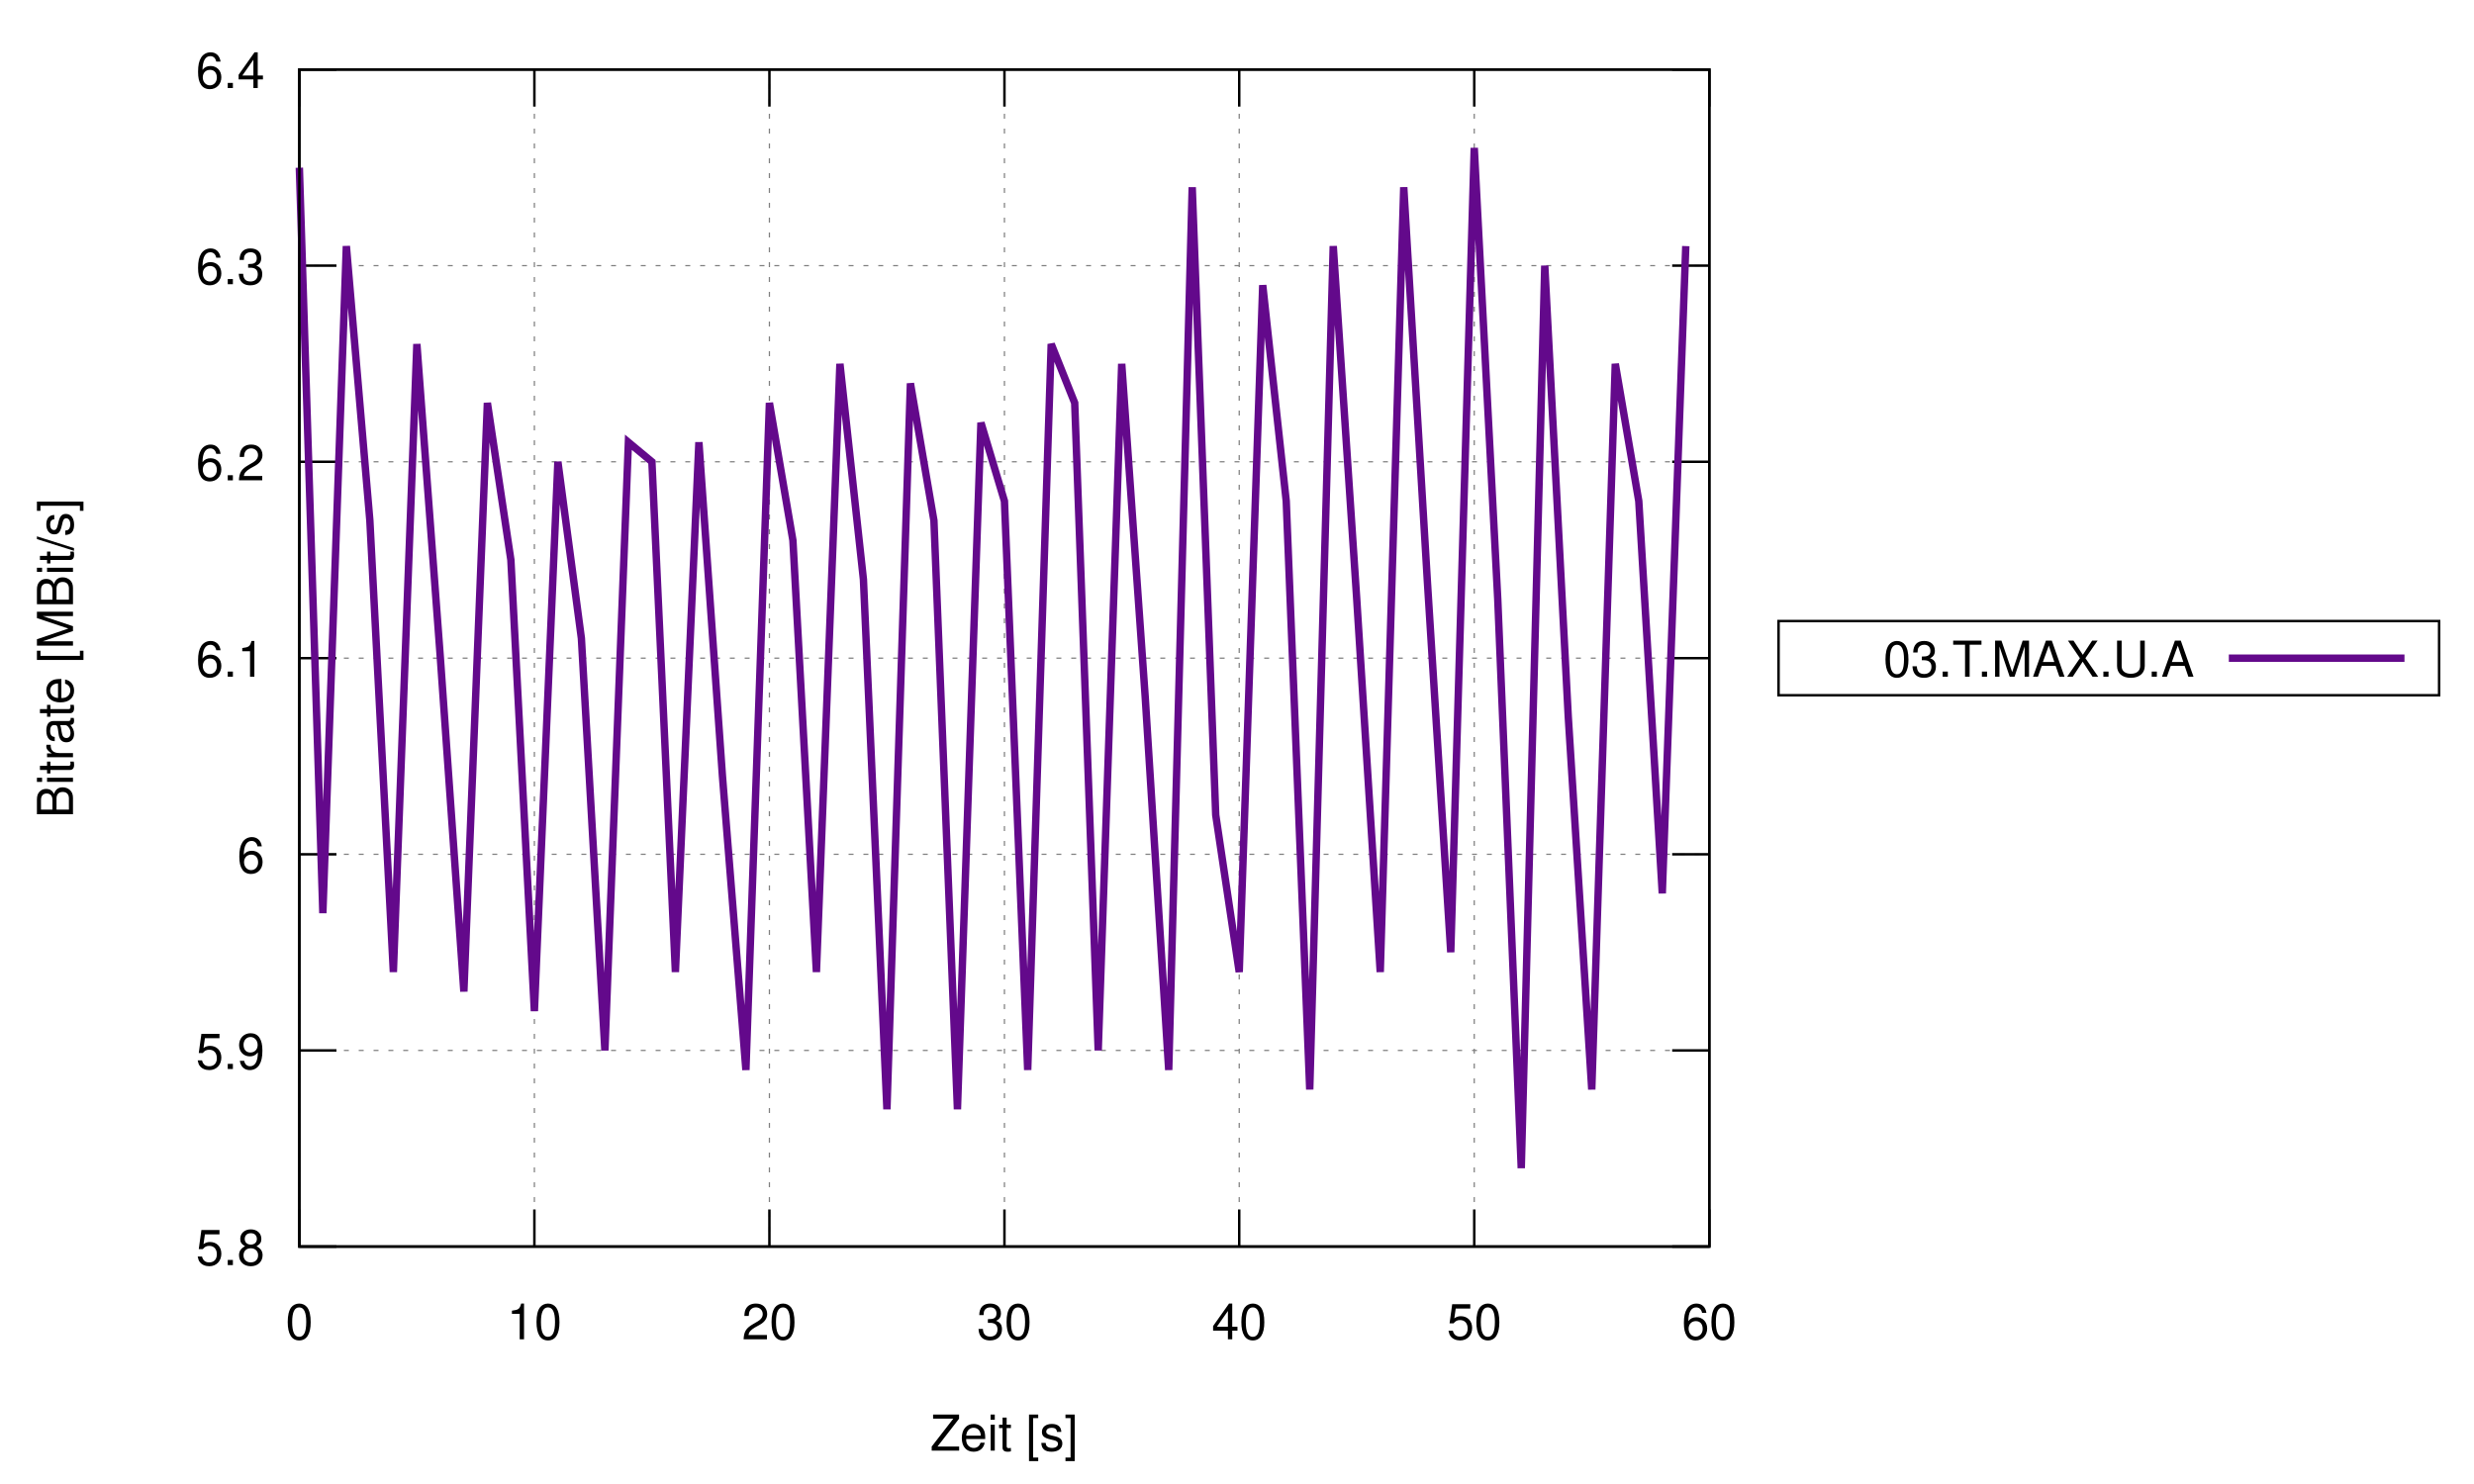
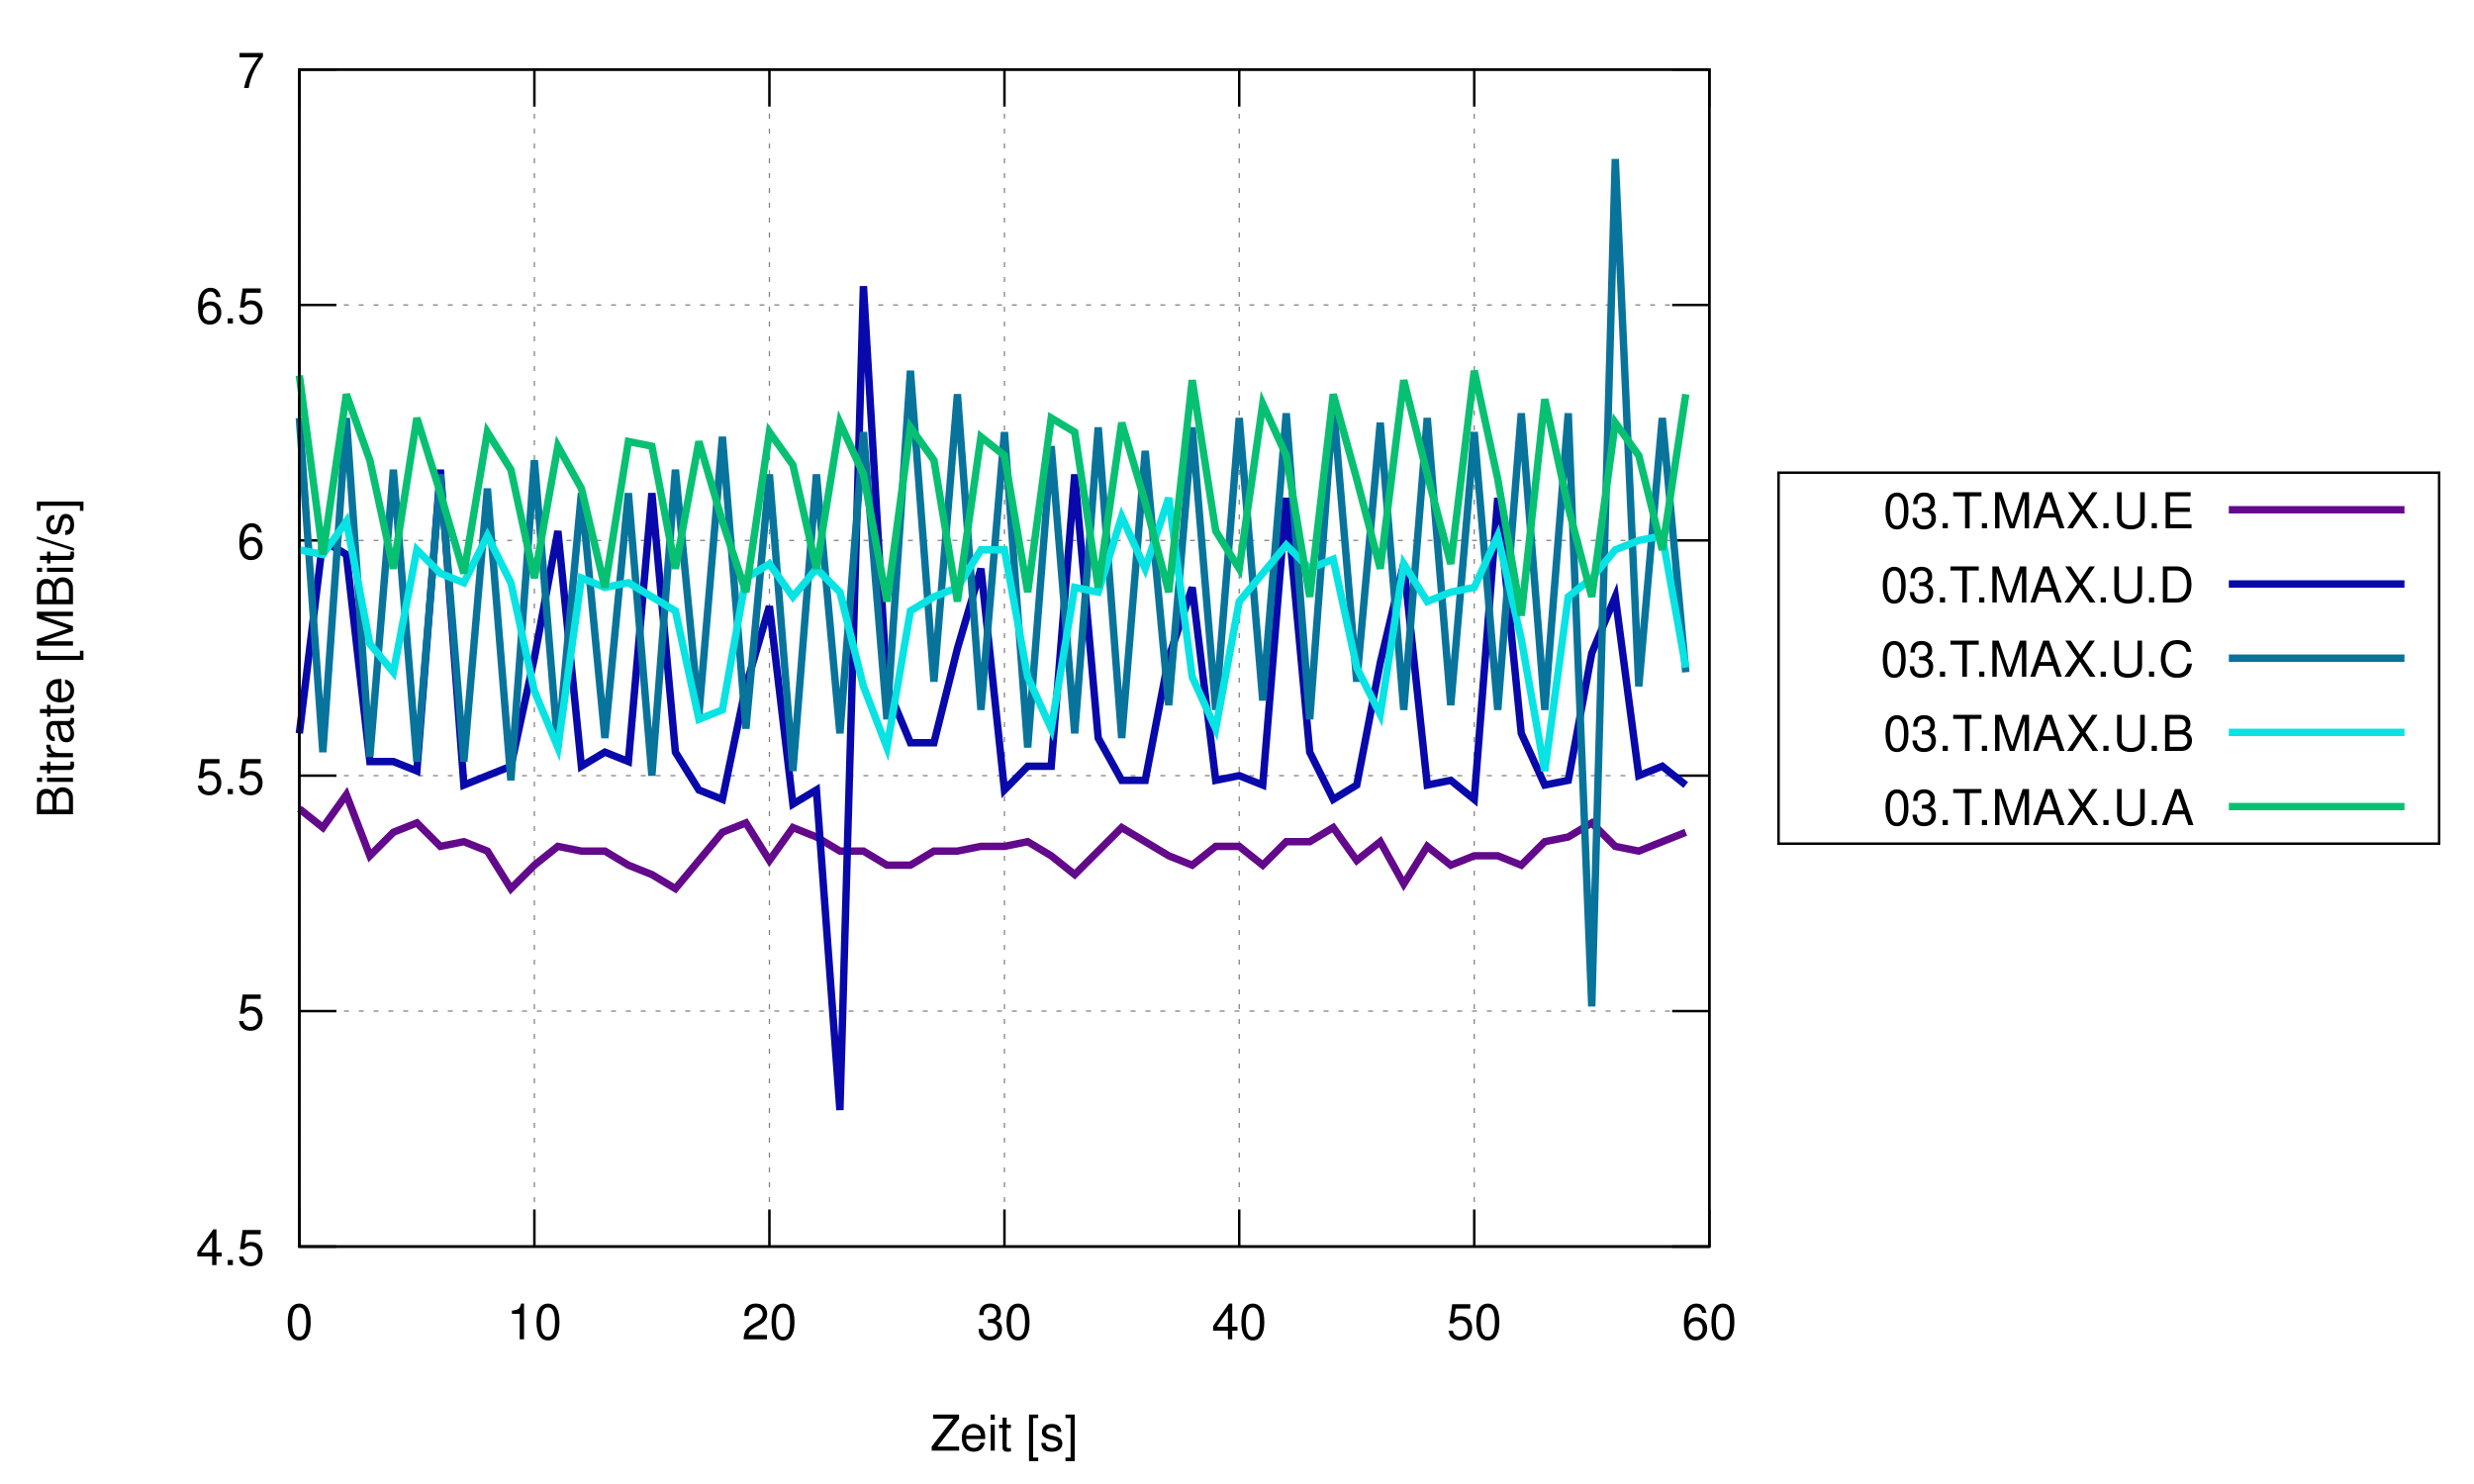
<svg xmlns="http://www.w3.org/2000/svg" xmlns:xlink="http://www.w3.org/1999/xlink" width="1000" height="600" viewBox="0 0 1000 600">
  <g id="gnuplot_canvas">
    <rect x="0" y="0" width="1000" height="600" fill="none" />
    <defs>
      <circle id="gpDot" r="0.5" stroke-width="0.5" />
      <path id="gpPt0" stroke-width="0.133" stroke="currentColor" d="M-1,0 h2 M0,-1 v2" />
      <path id="gpPt1" stroke-width="0.133" stroke="currentColor" d="M-1,-1 L1,1 M1,-1 L-1,1" />
      <path id="gpPt2" stroke-width="0.133" stroke="currentColor" d="M-1,0 L1,0 M0,-1 L0,1 M-1,-1 L1,1 M-1,1 L1,-1" />
      <rect id="gpPt3" stroke-width="0.133" stroke="currentColor" x="-1" y="-1" width="2" height="2" />
      <rect id="gpPt4" stroke-width="0.133" stroke="currentColor" fill="currentColor" x="-1" y="-1" width="2" height="2" />
      <circle id="gpPt5" stroke-width="0.133" stroke="currentColor" cx="0" cy="0" r="1" />
      <use xlink:href="#gpPt5" id="gpPt6" fill="currentColor" stroke="none" />
      <path id="gpPt7" stroke-width="0.133" stroke="currentColor" d="M0,-1.33 L-1.33,0.67 L1.33,0.67 z" />
      <use xlink:href="#gpPt7" id="gpPt8" fill="currentColor" stroke="none" />
      <use xlink:href="#gpPt7" id="gpPt9" stroke="currentColor" transform="rotate(180)" />
      <use xlink:href="#gpPt9" id="gpPt10" fill="currentColor" stroke="none" />
      <use xlink:href="#gpPt3" id="gpPt11" stroke="currentColor" transform="rotate(45)" />
      <use xlink:href="#gpPt11" id="gpPt12" fill="currentColor" stroke="none" />
      <path id="gpPt13" stroke-width="0.133" stroke="currentColor" d="M0,1.330 L1.265,0.411 L0.782,-1.067 L-0.782,-1.076 L-1.265,0.411 z" />
      <use xlink:href="#gpPt13" id="gpPt14" fill="currentColor" stroke="none" />
      <filter id="textbox" filterUnits="objectBoundingBox" x="0" y="0" height="1" width="1">
        <feFlood flood-color="white" flood-opacity="1" result="bgnd" />
        <feComposite in="SourceGraphic" in2="bgnd" operator="atop" />
      </filter>
      <filter id="greybox" filterUnits="objectBoundingBox" x="0" y="0" height="1" width="1">
        <feFlood flood-color="lightgrey" flood-opacity="1" result="grey" />
        <feComposite in="SourceGraphic" in2="grey" operator="atop" />
      </filter>
    </defs>
    <g fill="none" color="white" stroke="currentColor" stroke-width="1.00" stroke-linecap="butt" stroke-linejoin="miter">
</g>
    <g fill="none" color="black" stroke="currentColor" stroke-width="1.00" stroke-linecap="butt" stroke-linejoin="miter">
</g>
    <g fill="none" color="black" stroke="black" stroke-width="0.50" stroke-linecap="butt" stroke-linejoin="miter">
</g>
    <g fill="none" color="gray" stroke="currentColor" stroke-width="0.50" stroke-linecap="butt" stroke-linejoin="miter">
      <path stroke="gray" stroke-dasharray="2,4" class="gridline" d="M121.0,504.0 L690.9,504.0  " />
    </g>
    <g fill="none" color="gray" stroke="gray" stroke-width="1.00" stroke-linecap="butt" stroke-linejoin="miter">
</g>
    <g fill="none" color="black" stroke="currentColor" stroke-width="1.00" stroke-linecap="butt" stroke-linejoin="miter">
      <path stroke="black" d="M121.0,504.0 L136.0,504.0 M690.9,504.0 L675.9,504.0  " />
      <g transform="translate(107.0,511.5)" stroke="none" fill="black" font-family="Helvetica" font-size="20.00" text-anchor="end">
        <text>
-           <tspan font-family="Helvetica"> 5.8</tspan>
-         </text>
-       </g>
-     </g>
-     <g fill="none" color="black" stroke="currentColor" stroke-width="1.00" stroke-linecap="butt" stroke-linejoin="miter">
- </g>
-     <g fill="none" color="black" stroke="black" stroke-width="0.50" stroke-linecap="butt" stroke-linejoin="miter">
- </g>
-     <g fill="none" color="gray" stroke="currentColor" stroke-width="0.50" stroke-linecap="butt" stroke-linejoin="miter">
-       <path stroke="gray" stroke-dasharray="2,4" class="gridline" d="M121.0,424.7 L690.9,424.7  " />
-     </g>
-     <g fill="none" color="gray" stroke="gray" stroke-width="1.00" stroke-linecap="butt" stroke-linejoin="miter">
- </g>
-     <g fill="none" color="black" stroke="currentColor" stroke-width="1.00" stroke-linecap="butt" stroke-linejoin="miter">
-       <path stroke="black" d="M121.0,424.7 L136.0,424.7 M690.9,424.7 L675.9,424.7  " />
-       <g transform="translate(107.0,432.2)" stroke="none" fill="black" font-family="Helvetica" font-size="20.00" text-anchor="end">
-         <text>
-           <tspan font-family="Helvetica"> 5.9</tspan>
-         </text>
-       </g>
-     </g>
-     <g fill="none" color="black" stroke="currentColor" stroke-width="1.00" stroke-linecap="butt" stroke-linejoin="miter">
- </g>
-     <g fill="none" color="black" stroke="black" stroke-width="0.50" stroke-linecap="butt" stroke-linejoin="miter">
- </g>
-     <g fill="none" color="gray" stroke="currentColor" stroke-width="0.50" stroke-linecap="butt" stroke-linejoin="miter">
-       <path stroke="gray" stroke-dasharray="2,4" class="gridline" d="M121.0,345.4 L690.9,345.4  " />
-     </g>
-     <g fill="none" color="gray" stroke="gray" stroke-width="1.00" stroke-linecap="butt" stroke-linejoin="miter">
- </g>
-     <g fill="none" color="black" stroke="currentColor" stroke-width="1.00" stroke-linecap="butt" stroke-linejoin="miter">
-       <path stroke="black" d="M121.0,345.4 L136.0,345.4 M690.9,345.4 L675.9,345.4  " />
-       <g transform="translate(107.0,352.9)" stroke="none" fill="black" font-family="Helvetica" font-size="20.00" text-anchor="end">
+           <tspan font-family="Helvetica"> 4.5</tspan>
+         </text>
+       </g>
+     </g>
+     <g fill="none" color="black" stroke="currentColor" stroke-width="1.00" stroke-linecap="butt" stroke-linejoin="miter">
+ </g>
+     <g fill="none" color="black" stroke="black" stroke-width="0.50" stroke-linecap="butt" stroke-linejoin="miter">
+ </g>
+     <g fill="none" color="gray" stroke="currentColor" stroke-width="0.50" stroke-linecap="butt" stroke-linejoin="miter">
+       <path stroke="gray" stroke-dasharray="2,4" class="gridline" d="M121.0,408.8 L690.9,408.8  " />
+     </g>
+     <g fill="none" color="gray" stroke="gray" stroke-width="1.00" stroke-linecap="butt" stroke-linejoin="miter">
+ </g>
+     <g fill="none" color="black" stroke="currentColor" stroke-width="1.00" stroke-linecap="butt" stroke-linejoin="miter">
+       <path stroke="black" d="M121.0,408.8 L136.0,408.8 M690.9,408.8 L675.9,408.8  " />
+       <g transform="translate(107.0,416.3)" stroke="none" fill="black" font-family="Helvetica" font-size="20.00" text-anchor="end">
+         <text>
+           <tspan font-family="Helvetica"> 5</tspan>
+         </text>
+       </g>
+     </g>
+     <g fill="none" color="black" stroke="currentColor" stroke-width="1.00" stroke-linecap="butt" stroke-linejoin="miter">
+ </g>
+     <g fill="none" color="black" stroke="black" stroke-width="0.50" stroke-linecap="butt" stroke-linejoin="miter">
+ </g>
+     <g fill="none" color="gray" stroke="currentColor" stroke-width="0.50" stroke-linecap="butt" stroke-linejoin="miter">
+       <path stroke="gray" stroke-dasharray="2,4" class="gridline" d="M121.0,313.6 L690.9,313.6  " />
+     </g>
+     <g fill="none" color="gray" stroke="gray" stroke-width="1.00" stroke-linecap="butt" stroke-linejoin="miter">
+ </g>
+     <g fill="none" color="black" stroke="currentColor" stroke-width="1.00" stroke-linecap="butt" stroke-linejoin="miter">
+       <path stroke="black" d="M121.0,313.6 L136.0,313.6 M690.9,313.6 L675.9,313.6  " />
+       <g transform="translate(107.0,321.1)" stroke="none" fill="black" font-family="Helvetica" font-size="20.00" text-anchor="end">
+         <text>
+           <tspan font-family="Helvetica"> 5.5</tspan>
+         </text>
+       </g>
+     </g>
+     <g fill="none" color="black" stroke="currentColor" stroke-width="1.00" stroke-linecap="butt" stroke-linejoin="miter">
+ </g>
+     <g fill="none" color="black" stroke="black" stroke-width="0.50" stroke-linecap="butt" stroke-linejoin="miter">
+ </g>
+     <g fill="none" color="gray" stroke="currentColor" stroke-width="0.50" stroke-linecap="butt" stroke-linejoin="miter">
+       <path stroke="gray" stroke-dasharray="2,4" class="gridline" d="M121.0,218.5 L690.9,218.5  " />
+     </g>
+     <g fill="none" color="gray" stroke="gray" stroke-width="1.00" stroke-linecap="butt" stroke-linejoin="miter">
+ </g>
+     <g fill="none" color="black" stroke="currentColor" stroke-width="1.00" stroke-linecap="butt" stroke-linejoin="miter">
+       <path stroke="black" d="M121.0,218.5 L136.0,218.5 M690.9,218.5 L675.9,218.5  " />
+       <g transform="translate(107.0,226.0)" stroke="none" fill="black" font-family="Helvetica" font-size="20.00" text-anchor="end">
        <text>
          <tspan font-family="Helvetica"> 6</tspan>
        </text>
      </g>
    </g>
    <g fill="none" color="black" stroke="currentColor" stroke-width="1.00" stroke-linecap="butt" stroke-linejoin="miter">
</g>
    <g fill="none" color="black" stroke="black" stroke-width="0.50" stroke-linecap="butt" stroke-linejoin="miter">
</g>
    <g fill="none" color="gray" stroke="currentColor" stroke-width="0.50" stroke-linecap="butt" stroke-linejoin="miter">
-       <path stroke="gray" stroke-dasharray="2,4" class="gridline" d="M121.0,266.1 L690.9,266.1  " />
-     </g>
-     <g fill="none" color="gray" stroke="gray" stroke-width="1.00" stroke-linecap="butt" stroke-linejoin="miter">
- </g>
-     <g fill="none" color="black" stroke="currentColor" stroke-width="1.00" stroke-linecap="butt" stroke-linejoin="miter">
-       <path stroke="black" d="M121.0,266.1 L136.0,266.1 M690.9,266.1 L675.9,266.1  " />
-       <g transform="translate(107.0,273.6)" stroke="none" fill="black" font-family="Helvetica" font-size="20.00" text-anchor="end">
-         <text>
-           <tspan font-family="Helvetica"> 6.1</tspan>
-         </text>
-       </g>
-     </g>
-     <g fill="none" color="black" stroke="currentColor" stroke-width="1.00" stroke-linecap="butt" stroke-linejoin="miter">
- </g>
-     <g fill="none" color="black" stroke="black" stroke-width="0.50" stroke-linecap="butt" stroke-linejoin="miter">
- </g>
-     <g fill="none" color="gray" stroke="currentColor" stroke-width="0.50" stroke-linecap="butt" stroke-linejoin="miter">
-       <path stroke="gray" stroke-dasharray="2,4" class="gridline" d="M121.0,186.7 L690.9,186.7  " />
-     </g>
-     <g fill="none" color="gray" stroke="gray" stroke-width="1.00" stroke-linecap="butt" stroke-linejoin="miter">
- </g>
-     <g fill="none" color="black" stroke="currentColor" stroke-width="1.00" stroke-linecap="butt" stroke-linejoin="miter">
-       <path stroke="black" d="M121.0,186.7 L136.0,186.7 M690.9,186.7 L675.9,186.7  " />
-       <g transform="translate(107.0,194.2)" stroke="none" fill="black" font-family="Helvetica" font-size="20.00" text-anchor="end">
-         <text>
-           <tspan font-family="Helvetica"> 6.2</tspan>
-         </text>
-       </g>
-     </g>
-     <g fill="none" color="black" stroke="currentColor" stroke-width="1.00" stroke-linecap="butt" stroke-linejoin="miter">
- </g>
-     <g fill="none" color="black" stroke="black" stroke-width="0.50" stroke-linecap="butt" stroke-linejoin="miter">
- </g>
-     <g fill="none" color="gray" stroke="currentColor" stroke-width="0.50" stroke-linecap="butt" stroke-linejoin="miter">
-       <path stroke="gray" stroke-dasharray="2,4" class="gridline" d="M121.0,107.4 L690.9,107.4  " />
-     </g>
-     <g fill="none" color="gray" stroke="gray" stroke-width="1.00" stroke-linecap="butt" stroke-linejoin="miter">
- </g>
-     <g fill="none" color="black" stroke="currentColor" stroke-width="1.00" stroke-linecap="butt" stroke-linejoin="miter">
-       <path stroke="black" d="M121.0,107.4 L136.0,107.4 M690.9,107.4 L675.9,107.4  " />
-       <g transform="translate(107.0,114.9)" stroke="none" fill="black" font-family="Helvetica" font-size="20.00" text-anchor="end">
-         <text>
-           <tspan font-family="Helvetica"> 6.3</tspan>
+       <path stroke="gray" stroke-dasharray="2,4" class="gridline" d="M121.0,123.3 L690.9,123.3  " />
+     </g>
+     <g fill="none" color="gray" stroke="gray" stroke-width="1.00" stroke-linecap="butt" stroke-linejoin="miter">
+ </g>
+     <g fill="none" color="black" stroke="currentColor" stroke-width="1.00" stroke-linecap="butt" stroke-linejoin="miter">
+       <path stroke="black" d="M121.0,123.3 L136.0,123.3 M690.9,123.3 L675.9,123.3  " />
+       <g transform="translate(107.0,130.8)" stroke="none" fill="black" font-family="Helvetica" font-size="20.00" text-anchor="end">
+         <text>
+           <tspan font-family="Helvetica"> 6.5</tspan>
        </text>
      </g>
    </g>
    <g fill="none" color="black" stroke="currentColor" stroke-width="1.00" stroke-linecap="butt" stroke-linejoin="miter">
</g>
    <g fill="none" color="black" stroke="black" stroke-width="0.50" stroke-linecap="butt" stroke-linejoin="miter">
</g>
    <g fill="none" color="gray" stroke="currentColor" stroke-width="0.50" stroke-linecap="butt" stroke-linejoin="miter">
      <path stroke="gray" stroke-dasharray="2,4" class="gridline" d="M121.0,28.1 L690.9,28.1  " />
    </g>
    <g fill="none" color="gray" stroke="gray" stroke-width="1.00" stroke-linecap="butt" stroke-linejoin="miter">
</g>
    <g fill="none" color="black" stroke="currentColor" stroke-width="1.00" stroke-linecap="butt" stroke-linejoin="miter">
      <path stroke="black" d="M121.0,28.1 L136.0,28.1 M690.9,28.1 L675.9,28.1  " />
      <g transform="translate(107.0,35.6)" stroke="none" fill="black" font-family="Helvetica" font-size="20.00" text-anchor="end">
        <text>
-           <tspan font-family="Helvetica"> 6.4</tspan>
+           <tspan font-family="Helvetica"> 7</tspan>
        </text>
      </g>
    </g>
    <g fill="none" color="black" stroke="currentColor" stroke-width="1.00" stroke-linecap="butt" stroke-linejoin="miter">
</g>
    <g fill="none" color="black" stroke="black" stroke-width="0.50" stroke-linecap="butt" stroke-linejoin="miter">
</g>
    <g fill="none" color="gray" stroke="currentColor" stroke-width="0.50" stroke-linecap="butt" stroke-linejoin="miter">
      <path stroke="gray" stroke-dasharray="2,4" class="gridline" d="M121.0,504.0 L121.0,28.1  " />
    </g>
    <g fill="none" color="gray" stroke="gray" stroke-width="1.00" stroke-linecap="butt" stroke-linejoin="miter">
</g>
    <g fill="none" color="black" stroke="currentColor" stroke-width="1.00" stroke-linecap="butt" stroke-linejoin="miter">
      <path stroke="black" d="M121.0,504.0 L121.0,489.0 M121.0,28.1 L121.0,43.1  " />
      <g transform="translate(121.0,541.5)" stroke="none" fill="black" font-family="Helvetica" font-size="20.00" text-anchor="middle">
        <text>
          <tspan font-family="Helvetica"> 0</tspan>
        </text>
      </g>
    </g>
    <g fill="none" color="black" stroke="currentColor" stroke-width="1.00" stroke-linecap="butt" stroke-linejoin="miter">
</g>
    <g fill="none" color="black" stroke="black" stroke-width="0.50" stroke-linecap="butt" stroke-linejoin="miter">
</g>
    <g fill="none" color="gray" stroke="currentColor" stroke-width="0.50" stroke-linecap="butt" stroke-linejoin="miter">
      <path stroke="gray" stroke-dasharray="2,4" class="gridline" d="M216.0,504.0 L216.0,28.1  " />
    </g>
    <g fill="none" color="gray" stroke="gray" stroke-width="1.00" stroke-linecap="butt" stroke-linejoin="miter">
</g>
    <g fill="none" color="black" stroke="currentColor" stroke-width="1.00" stroke-linecap="butt" stroke-linejoin="miter">
      <path stroke="black" d="M216.0,504.0 L216.0,489.0 M216.0,28.1 L216.0,43.1  " />
      <g transform="translate(216.0,541.5)" stroke="none" fill="black" font-family="Helvetica" font-size="20.00" text-anchor="middle">
        <text>
          <tspan font-family="Helvetica"> 10</tspan>
        </text>
      </g>
    </g>
    <g fill="none" color="black" stroke="currentColor" stroke-width="1.00" stroke-linecap="butt" stroke-linejoin="miter">
</g>
    <g fill="none" color="black" stroke="black" stroke-width="0.50" stroke-linecap="butt" stroke-linejoin="miter">
</g>
    <g fill="none" color="gray" stroke="currentColor" stroke-width="0.50" stroke-linecap="butt" stroke-linejoin="miter">
      <path stroke="gray" stroke-dasharray="2,4" class="gridline" d="M311.0,504.0 L311.0,28.1  " />
    </g>
    <g fill="none" color="gray" stroke="gray" stroke-width="1.00" stroke-linecap="butt" stroke-linejoin="miter">
</g>
    <g fill="none" color="black" stroke="currentColor" stroke-width="1.00" stroke-linecap="butt" stroke-linejoin="miter">
      <path stroke="black" d="M311.0,504.0 L311.0,489.0 M311.0,28.1 L311.0,43.1  " />
      <g transform="translate(311.0,541.5)" stroke="none" fill="black" font-family="Helvetica" font-size="20.00" text-anchor="middle">
        <text>
          <tspan font-family="Helvetica"> 20</tspan>
        </text>
      </g>
    </g>
    <g fill="none" color="black" stroke="currentColor" stroke-width="1.00" stroke-linecap="butt" stroke-linejoin="miter">
</g>
    <g fill="none" color="black" stroke="black" stroke-width="0.50" stroke-linecap="butt" stroke-linejoin="miter">
</g>
    <g fill="none" color="gray" stroke="currentColor" stroke-width="0.50" stroke-linecap="butt" stroke-linejoin="miter">
      <path stroke="gray" stroke-dasharray="2,4" class="gridline" d="M406.0,504.0 L406.0,28.1  " />
    </g>
    <g fill="none" color="gray" stroke="gray" stroke-width="1.00" stroke-linecap="butt" stroke-linejoin="miter">
</g>
    <g fill="none" color="black" stroke="currentColor" stroke-width="1.00" stroke-linecap="butt" stroke-linejoin="miter">
      <path stroke="black" d="M406.0,504.0 L406.0,489.0 M406.0,28.1 L406.0,43.1  " />
      <g transform="translate(406.0,541.5)" stroke="none" fill="black" font-family="Helvetica" font-size="20.00" text-anchor="middle">
        <text>
          <tspan font-family="Helvetica"> 30</tspan>
        </text>
      </g>
    </g>
    <g fill="none" color="black" stroke="currentColor" stroke-width="1.00" stroke-linecap="butt" stroke-linejoin="miter">
</g>
    <g fill="none" color="black" stroke="black" stroke-width="0.50" stroke-linecap="butt" stroke-linejoin="miter">
</g>
    <g fill="none" color="gray" stroke="currentColor" stroke-width="0.50" stroke-linecap="butt" stroke-linejoin="miter">
      <path stroke="gray" stroke-dasharray="2,4" class="gridline" d="M500.9,504.0 L500.9,28.1  " />
    </g>
    <g fill="none" color="gray" stroke="gray" stroke-width="1.00" stroke-linecap="butt" stroke-linejoin="miter">
</g>
    <g fill="none" color="black" stroke="currentColor" stroke-width="1.00" stroke-linecap="butt" stroke-linejoin="miter">
      <path stroke="black" d="M500.9,504.0 L500.9,489.0 M500.9,28.1 L500.9,43.1  " />
      <g transform="translate(500.9,541.5)" stroke="none" fill="black" font-family="Helvetica" font-size="20.00" text-anchor="middle">
        <text>
          <tspan font-family="Helvetica"> 40</tspan>
        </text>
      </g>
    </g>
    <g fill="none" color="black" stroke="currentColor" stroke-width="1.00" stroke-linecap="butt" stroke-linejoin="miter">
</g>
    <g fill="none" color="black" stroke="black" stroke-width="0.50" stroke-linecap="butt" stroke-linejoin="miter">
</g>
    <g fill="none" color="gray" stroke="currentColor" stroke-width="0.50" stroke-linecap="butt" stroke-linejoin="miter">
      <path stroke="gray" stroke-dasharray="2,4" class="gridline" d="M595.9,504.0 L595.9,28.1  " />
    </g>
    <g fill="none" color="gray" stroke="gray" stroke-width="1.00" stroke-linecap="butt" stroke-linejoin="miter">
</g>
    <g fill="none" color="black" stroke="currentColor" stroke-width="1.00" stroke-linecap="butt" stroke-linejoin="miter">
      <path stroke="black" d="M595.9,504.0 L595.9,489.0 M595.9,28.1 L595.9,43.1  " />
      <g transform="translate(595.9,541.5)" stroke="none" fill="black" font-family="Helvetica" font-size="20.00" text-anchor="middle">
        <text>
          <tspan font-family="Helvetica"> 50</tspan>
        </text>
      </g>
    </g>
    <g fill="none" color="black" stroke="currentColor" stroke-width="1.00" stroke-linecap="butt" stroke-linejoin="miter">
</g>
    <g fill="none" color="black" stroke="black" stroke-width="0.50" stroke-linecap="butt" stroke-linejoin="miter">
</g>
    <g fill="none" color="gray" stroke="currentColor" stroke-width="0.50" stroke-linecap="butt" stroke-linejoin="miter">
      <path stroke="gray" stroke-dasharray="2,4" class="gridline" d="M690.9,504.0 L690.9,28.1  " />
    </g>
    <g fill="none" color="gray" stroke="gray" stroke-width="1.00" stroke-linecap="butt" stroke-linejoin="miter">
</g>
    <g fill="none" color="black" stroke="currentColor" stroke-width="1.00" stroke-linecap="butt" stroke-linejoin="miter">
      <path stroke="black" d="M690.9,504.0 L690.9,489.0 M690.9,28.1 L690.9,43.1  " />
      <g transform="translate(690.9,541.5)" stroke="none" fill="black" font-family="Helvetica" font-size="20.00" text-anchor="middle">
        <text>
          <tspan font-family="Helvetica"> 60</tspan>
        </text>
      </g>
    </g>
    <g fill="none" color="black" stroke="currentColor" stroke-width="1.00" stroke-linecap="butt" stroke-linejoin="miter">
</g>
    <g fill="none" color="black" stroke="currentColor" stroke-width="1.00" stroke-linecap="butt" stroke-linejoin="miter">
      <path stroke="black" d="M121.0,28.1 L121.0,504.0 L690.9,504.0 L690.9,28.1 L121.0,28.1 Z  " />
    </g>
    <g fill="none" color="black" stroke="currentColor" stroke-width="1.00" stroke-linecap="butt" stroke-linejoin="miter">
      <g transform="translate(29.5,266.1) rotate(270)" stroke="none" fill="black" font-family="Helvetica" font-size="20.00" text-anchor="middle">
        <text>
          <tspan font-family="Helvetica">Bitrate [MBit/s]</tspan>
        </text>
      </g>
    </g>
    <g fill="none" color="black" stroke="currentColor" stroke-width="1.00" stroke-linecap="butt" stroke-linejoin="miter">
      <g transform="translate(405.9,586.5)" stroke="none" fill="black" font-family="Helvetica" font-size="20.00" text-anchor="middle">
        <text>
          <tspan font-family="Helvetica">Zeit [s]</tspan>
        </text>
      </g>
    </g>
    <g fill="none" color="black" stroke="currentColor" stroke-width="1.00" stroke-linecap="butt" stroke-linejoin="miter">
</g>
    <g fill="none" color="black" stroke="currentColor" stroke-width="1.00" stroke-linecap="butt" stroke-linejoin="miter">
-       <path stroke="black" d="M718.9,281.1 L718.9,251.1 L985.9,251.1 L985.9,281.1 L718.9,281.1 Z  " />
+       <path stroke="black" d="M718.9,341.1 L718.9,191.1 L985.9,191.1 L985.9,341.1 L718.9,341.1 Z  " />
    </g>
    <g id="gnuplot_plot_1">
      <g fill="none" color="white" stroke="black" stroke-width="3.00" stroke-linecap="butt" stroke-linejoin="miter">
</g>
      <g fill="none" color="black" stroke="currentColor" stroke-width="3.00" stroke-linecap="butt" stroke-linejoin="miter">
+         <g transform="translate(886.9,213.6)" stroke="none" fill="black" font-family="Helvetica" font-size="20.00" text-anchor="end">
+           <text>
+             <tspan font-family="Helvetica">03.T.MAX.U.E</tspan>
+           </text>
+         </g>
+       </g>
+       <g fill="none" color="black" stroke="currentColor" stroke-width="3.00" stroke-linecap="butt" stroke-linejoin="miter">
+         <path stroke="rgb( 99,   9, 139)" d="M900.9,206.1 L971.9,206.1 M121.0,327.0 L130.5,334.6 L140.0,321.3 L149.5,346.0 L159.0,336.5 L168.5,332.7   L178.0,342.2 L187.5,340.3 L197.0,344.1 L206.5,359.3 L216.0,349.8 L225.5,342.2 L235.0,344.1 L244.5,344.1   L254.0,349.8 L263.5,353.6 L273.0,359.3 L282.5,347.9 L292.0,336.5 L301.5,332.7 L311.0,347.9 L320.5,334.6   L330.0,338.4 L339.5,344.1 L349.0,344.1 L358.5,349.8 L368.0,349.8 L377.5,344.1 L387.0,344.1 L396.5,342.2   L406.0,342.2 L415.4,340.3 L424.9,346.0 L434.4,353.6 L443.9,344.1 L453.4,334.6 L462.9,340.3 L472.4,346.0   L481.9,349.8 L491.4,342.2 L500.9,342.2 L510.4,349.8 L519.9,340.3 L529.4,340.3 L538.9,334.6 L548.4,347.9   L557.9,340.3 L567.4,357.4 L576.9,342.2 L586.4,349.8 L595.9,346.0 L605.4,346.0 L614.9,349.8 L624.4,340.3   L633.9,338.4 L643.4,332.7 L652.9,342.2 L662.4,344.1 L671.9,340.3 L681.4,336.5  " />
+       </g>
+     </g>
+     <g id="gnuplot_plot_2">
+       <g fill="none" color="black" stroke="currentColor" stroke-width="3.00" stroke-linecap="butt" stroke-linejoin="miter">
+         <g transform="translate(886.9,243.6)" stroke="none" fill="black" font-family="Helvetica" font-size="20.00" text-anchor="end">
+           <text>
+             <tspan font-family="Helvetica">03.T.MAX.U.D</tspan>
+           </text>
+         </g>
+       </g>
+       <g fill="none" color="black" stroke="currentColor" stroke-width="3.00" stroke-linecap="butt" stroke-linejoin="miter">
+         <path stroke="rgb(  8,   8, 171)" d="M900.9,236.1 L971.9,236.1 M121.0,296.5 L130.5,218.5 L140.0,224.2 L149.5,307.9 L159.0,307.9 L168.5,311.7   L178.0,189.9 L187.5,317.4 L197.0,313.6 L206.5,309.8 L216.0,266.0 L225.5,214.7 L235.0,309.8 L244.5,304.1   L254.0,307.9 L263.5,199.4 L273.0,304.1 L282.5,319.4 L292.0,323.2 L301.5,277.5 L311.0,245.1 L320.5,325.1   L330.0,319.4 L339.5,448.8 L349.0,115.7 L358.5,277.5 L368.0,300.3 L377.5,300.3 L387.0,262.2 L396.5,229.9   L406.0,319.4 L415.4,309.8 L424.9,309.8 L434.4,191.8 L443.9,298.4 L453.4,315.5 L462.9,315.5 L472.4,266.0   L481.9,237.5 L491.4,315.5 L500.9,313.6 L510.4,317.4 L519.9,201.3 L529.4,304.1 L538.9,323.2 L548.4,317.4   L557.9,268.0 L567.4,228.0 L576.9,317.4 L586.4,315.5 L595.9,323.2 L605.4,201.3 L614.9,296.5 L624.4,317.4   L633.9,315.5 L643.4,264.1 L652.9,241.3 L662.4,313.6 L671.9,309.8 L681.4,317.4  " />
+       </g>
+     </g>
+     <g id="gnuplot_plot_3">
+       <g fill="none" color="black" stroke="currentColor" stroke-width="3.00" stroke-linecap="butt" stroke-linejoin="miter">
        <g transform="translate(886.9,273.6)" stroke="none" fill="black" font-family="Helvetica" font-size="20.00" text-anchor="end">
          <text>
+             <tspan font-family="Helvetica">03.T.MAX.U.C</tspan>
+           </text>
+         </g>
+       </g>
+       <g fill="none" color="black" stroke="currentColor" stroke-width="3.00" stroke-linecap="butt" stroke-linejoin="miter">
+         <path stroke="rgb(  8, 116, 156)" d="M900.9,266.1 L971.9,266.1 M121.0,169.0 L130.5,304.1 L140.0,169.0 L149.5,306.0 L159.0,189.9 L168.5,307.9   L178.0,191.8 L187.5,307.9 L197.0,197.5 L206.5,315.5 L216.0,186.1 L225.5,302.2 L235.0,199.4 L244.5,298.4   L254.0,199.4 L263.5,313.6 L273.0,189.9 L282.5,288.9 L292.0,176.6 L301.5,294.6 L311.0,191.8 L320.5,311.7   L330.0,191.8 L339.5,296.5 L349.0,174.7 L358.5,290.8 L368.0,149.9 L377.5,275.6 L387.0,159.4 L396.5,287.0   L406.0,174.7 L415.4,302.2 L424.9,180.4 L434.4,296.5 L443.9,172.8 L453.4,298.4 L462.9,182.3 L472.4,285.1   L481.9,172.8 L491.4,287.0 L500.9,169.0 L510.4,283.2 L519.9,167.1 L529.4,290.8 L538.9,163.3 L548.4,275.6   L557.9,170.9 L567.4,287.0 L576.9,169.0 L586.4,285.1 L595.9,174.7 L605.4,287.0 L614.9,167.1 L624.4,287.0   L633.9,167.1 L643.4,406.9 L652.9,64.3 L662.4,277.5 L671.9,169.0 L681.4,271.8  " />
+       </g>
+     </g>
+     <g id="gnuplot_plot_4">
+       <g fill="none" color="black" stroke="currentColor" stroke-width="3.00" stroke-linecap="butt" stroke-linejoin="miter">
+         <g transform="translate(886.9,303.6)" stroke="none" fill="black" font-family="Helvetica" font-size="20.00" text-anchor="end">
+           <text>
+             <tspan font-family="Helvetica">03.T.MAX.U.B</tspan>
+           </text>
+         </g>
+       </g>
+       <g fill="none" color="black" stroke="currentColor" stroke-width="3.00" stroke-linecap="butt" stroke-linejoin="miter">
+         <path stroke="rgb(  8, 227, 227)" d="M900.9,296.1 L971.9,296.1 M121.0,222.3 L130.5,224.2 L140.0,210.8 L149.5,260.3 L159.0,271.8 L168.5,222.3   L178.0,231.8 L187.5,235.6 L197.0,216.6 L206.5,235.6 L216.0,279.4 L225.5,302.2 L235.0,233.7 L244.5,237.5   L254.0,235.6 L263.5,241.3 L273.0,247.0 L282.5,290.8 L292.0,287.0 L301.5,233.7 L311.0,228.0 L320.5,241.3   L330.0,229.9 L339.5,239.4 L349.0,277.5 L358.5,302.2 L368.0,247.0 L377.5,241.3 L387.0,237.5 L396.5,222.3   L406.0,222.3 L415.4,273.7 L424.9,294.6 L434.4,237.5 L443.9,239.4 L453.4,208.9 L462.9,229.9 L472.4,201.3   L481.9,273.7 L491.4,294.6 L500.9,243.2 L510.4,231.8 L519.9,220.4 L529.4,229.9 L538.9,226.1 L548.4,269.9   L557.9,288.9 L567.4,228.0 L576.9,243.2 L586.4,239.4 L595.9,237.5 L605.4,216.6 L614.9,258.4 L624.4,311.7   L633.9,241.3 L643.4,233.7 L652.9,222.3 L662.4,218.5 L671.9,216.6 L681.4,269.9  " />
+       </g>
+     </g>
+     <g id="gnuplot_plot_5">
+       <g fill="none" color="black" stroke="currentColor" stroke-width="3.00" stroke-linecap="butt" stroke-linejoin="miter">
+         <g transform="translate(886.9,333.6)" stroke="none" fill="black" font-family="Helvetica" font-size="20.00" text-anchor="end">
+           <text>
            <tspan font-family="Helvetica">03.T.MAX.U.A</tspan>
          </text>
        </g>
      </g>
      <g fill="none" color="black" stroke="currentColor" stroke-width="3.00" stroke-linecap="butt" stroke-linejoin="miter">
-         <path stroke="rgb( 99,   9, 139)" d="M900.9,266.1 L971.9,266.1 M121.0,67.8 L130.5,369.2 L140.0,99.5 L149.5,210.5 L159.0,393.0 L168.5,139.1   L178.0,266.1 L187.5,400.9 L197.0,162.9 L206.5,226.4 L216.0,408.8 L225.5,186.7 L235.0,258.1 L244.5,424.7   L254.0,178.8 L263.5,186.7 L273.0,393.0 L282.5,178.8 L292.0,313.6 L301.5,432.6 L311.0,162.9 L320.5,218.5   L330.0,393.0 L339.5,147.1 L349.0,234.3 L358.5,448.5 L368.0,155.0 L377.5,210.5 L387.0,448.5 L396.5,170.9   L406.0,202.6 L415.4,432.6 L424.9,139.1 L434.4,162.9 L443.9,424.7 L453.4,147.1 L462.9,281.9 L472.4,432.6   L481.9,75.7 L491.4,329.5 L500.9,393.0 L510.4,115.3 L519.9,202.6 L529.4,440.5 L538.9,99.5 L548.4,242.3   L557.9,393.0 L567.4,75.7 L576.9,234.3 L586.4,385.0 L595.9,59.8 L605.4,242.3 L614.9,472.3 L624.4,107.4   L633.9,289.8 L643.4,440.5 L652.9,147.1 L662.4,202.6 L671.9,361.2 L681.4,99.5  " />
-       </g>
-     </g>
-     <g fill="none" color="white" stroke="rgb( 99,   9, 139)" stroke-width="2.00" stroke-linecap="butt" stroke-linejoin="miter">
+         <path stroke="rgb(  8, 192, 114)" d="M900.9,326.1 L971.9,326.1 M121.0,151.8 L130.5,224.2 L140.0,159.4 L149.5,186.1 L159.0,229.9 L168.5,169.0   L178.0,199.4 L187.5,231.8 L197.0,174.7 L206.5,189.9 L216.0,233.7 L225.5,180.4 L235.0,197.5 L244.5,237.5   L254.0,178.5 L263.5,180.4 L273.0,229.9 L282.5,178.5 L292.0,210.8 L301.5,239.4 L311.0,174.7 L320.5,188.0   L330.0,229.9 L339.5,170.9 L349.0,191.8 L358.5,243.2 L368.0,172.8 L377.5,186.1 L387.0,243.2 L396.5,176.6   L406.0,184.2 L415.4,239.4 L424.9,169.0 L434.4,174.7 L443.9,237.5 L453.4,170.9 L462.9,203.2 L472.4,239.4   L481.9,153.7 L491.4,214.7 L500.9,229.9 L510.4,163.3 L519.9,184.2 L529.4,241.3 L538.9,159.4 L548.4,193.7   L557.9,229.9 L567.4,153.7 L576.9,191.8 L586.4,228.0 L595.9,149.9 L605.4,193.7 L614.9,248.9 L624.4,161.4   L633.9,205.1 L643.4,241.3 L652.9,170.9 L662.4,184.2 L671.9,222.3 L681.4,159.4  " />
+       </g>
+     </g>
+     <g fill="none" color="white" stroke="rgb(  8, 192, 114)" stroke-width="2.00" stroke-linecap="butt" stroke-linejoin="miter">
</g>
    <g fill="none" color="black" stroke="currentColor" stroke-width="2.00" stroke-linecap="butt" stroke-linejoin="miter">
</g>
    <g fill="none" color="black" stroke="black" stroke-width="1.00" stroke-linecap="butt" stroke-linejoin="miter">
</g>
    <g fill="none" color="black" stroke="currentColor" stroke-width="1.00" stroke-linecap="butt" stroke-linejoin="miter">
      <path stroke="black" d="M121.0,28.1 L121.0,504.0 L690.9,504.0 L690.9,28.1 L121.0,28.1 Z  " />
    </g>
    <g fill="none" color="black" stroke="currentColor" stroke-width="1.00" stroke-linecap="butt" stroke-linejoin="miter">
</g>
  </g>
</svg>
